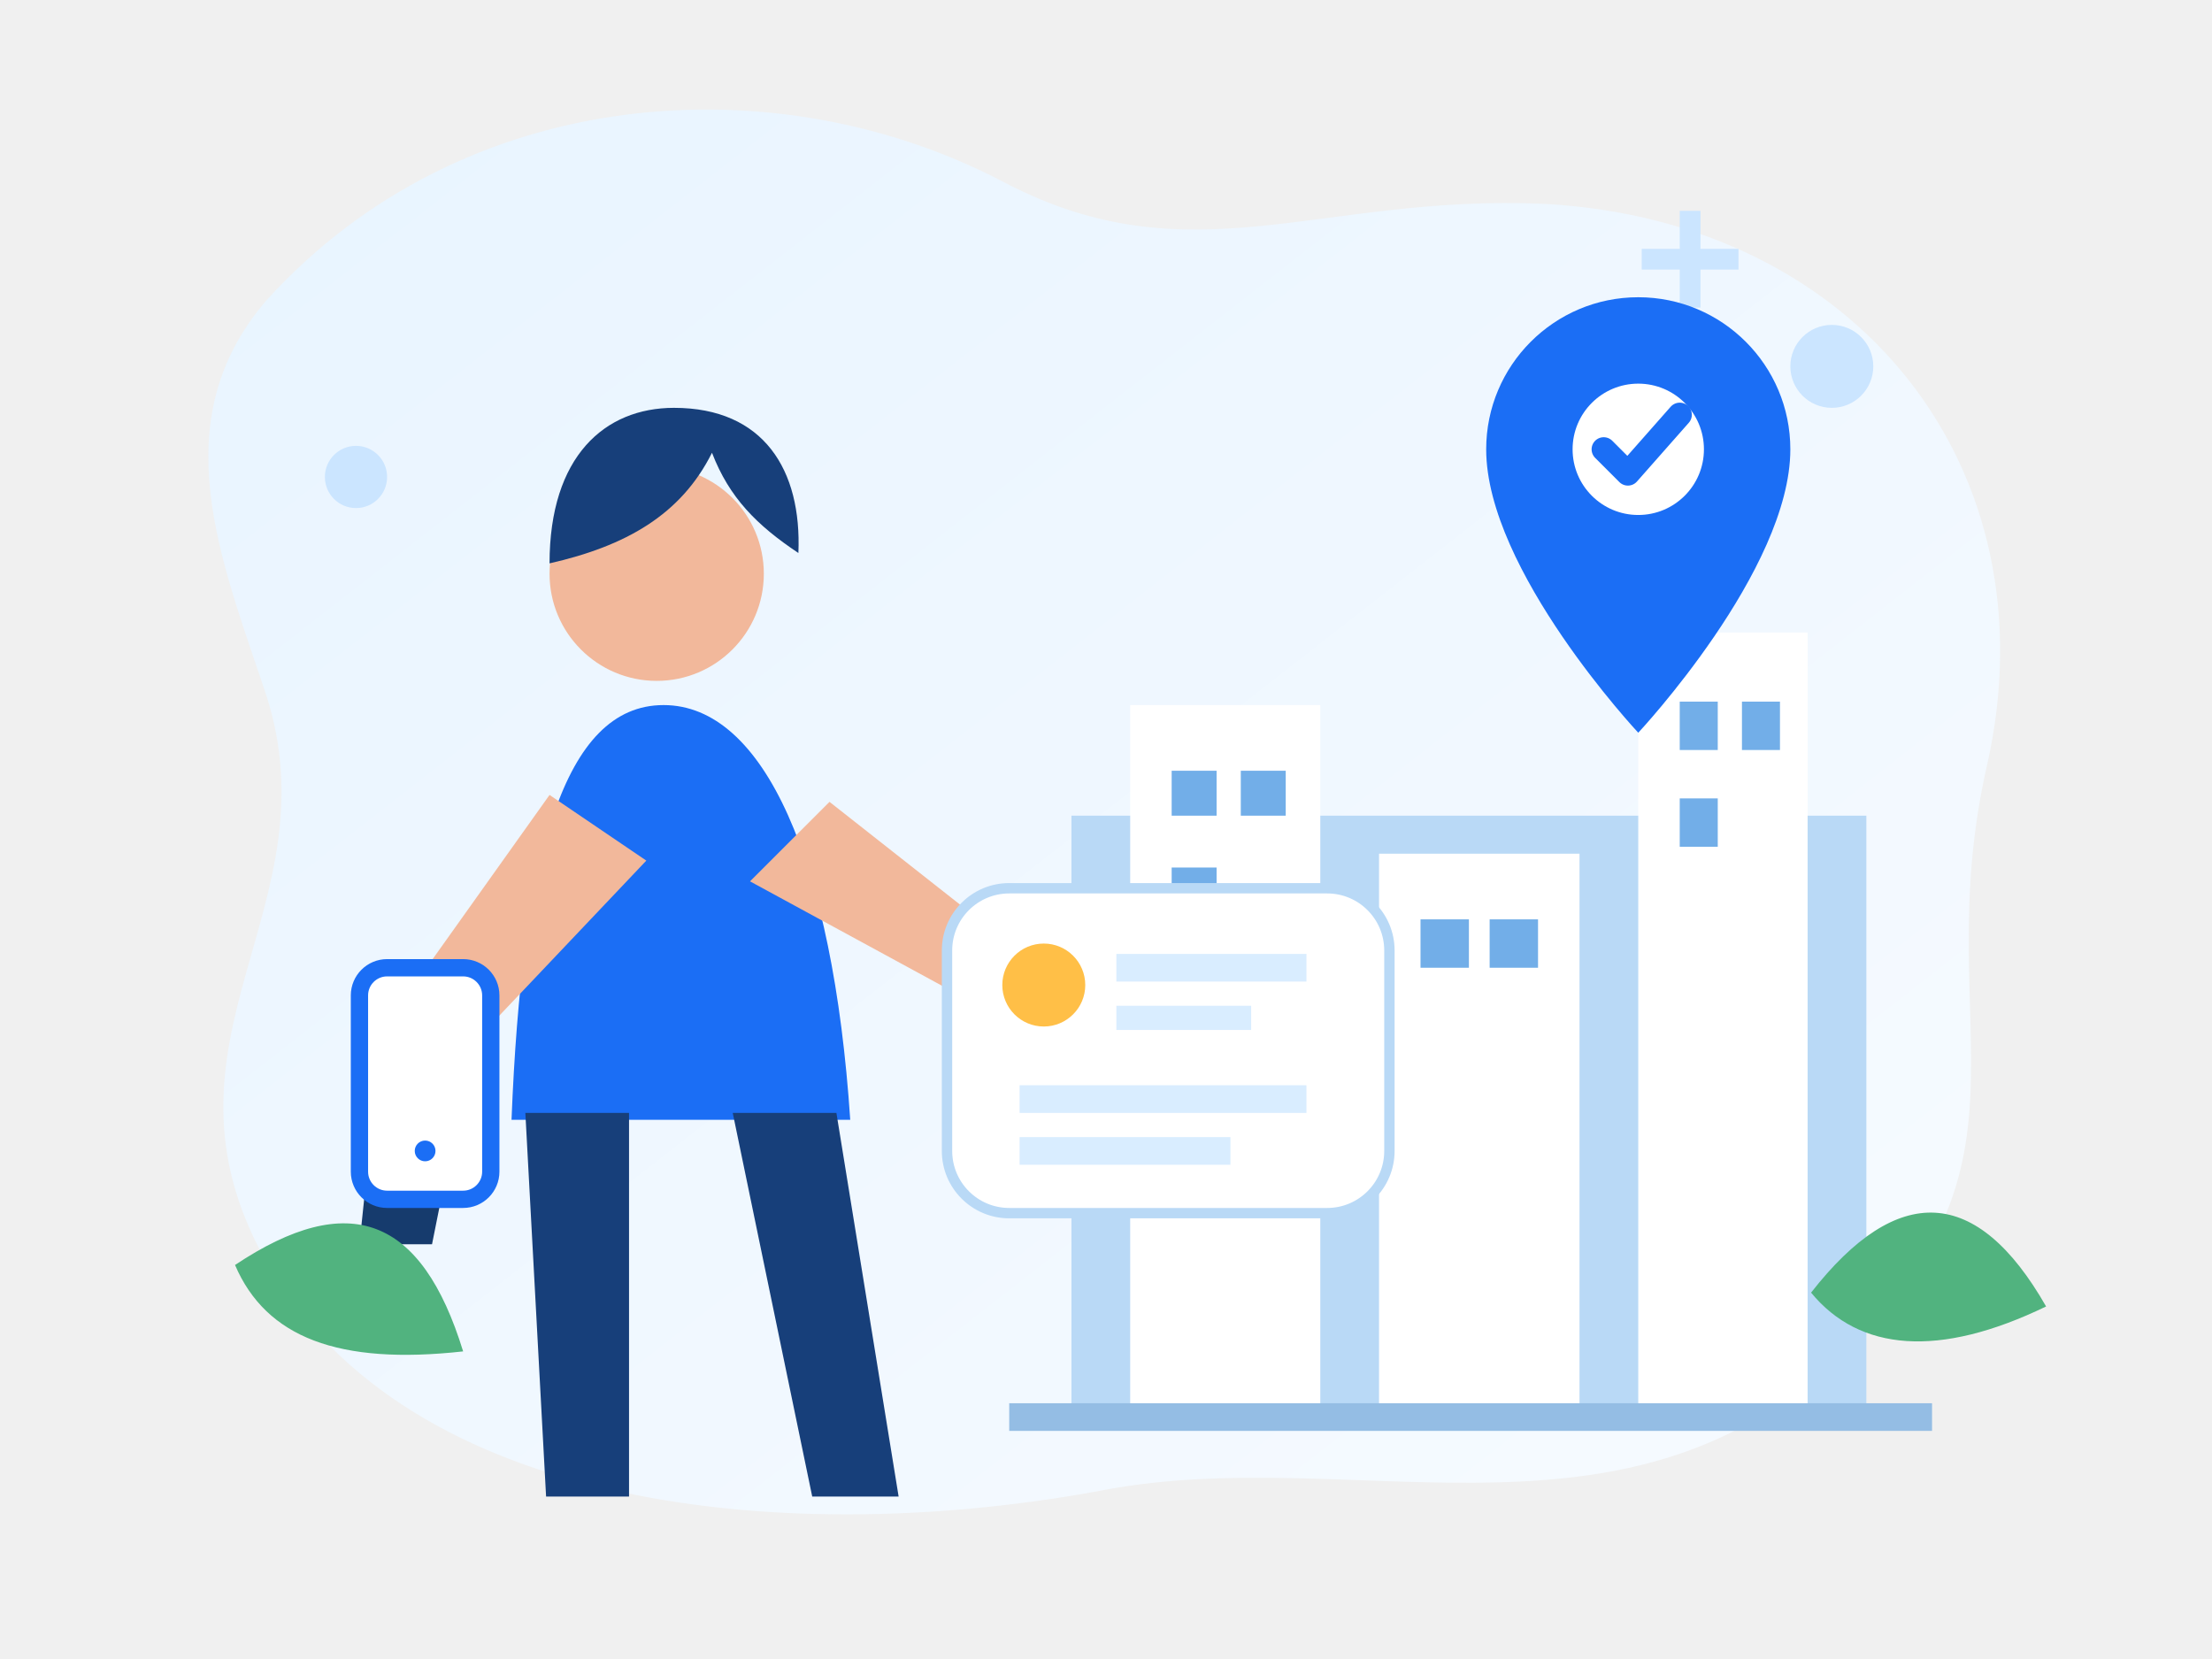
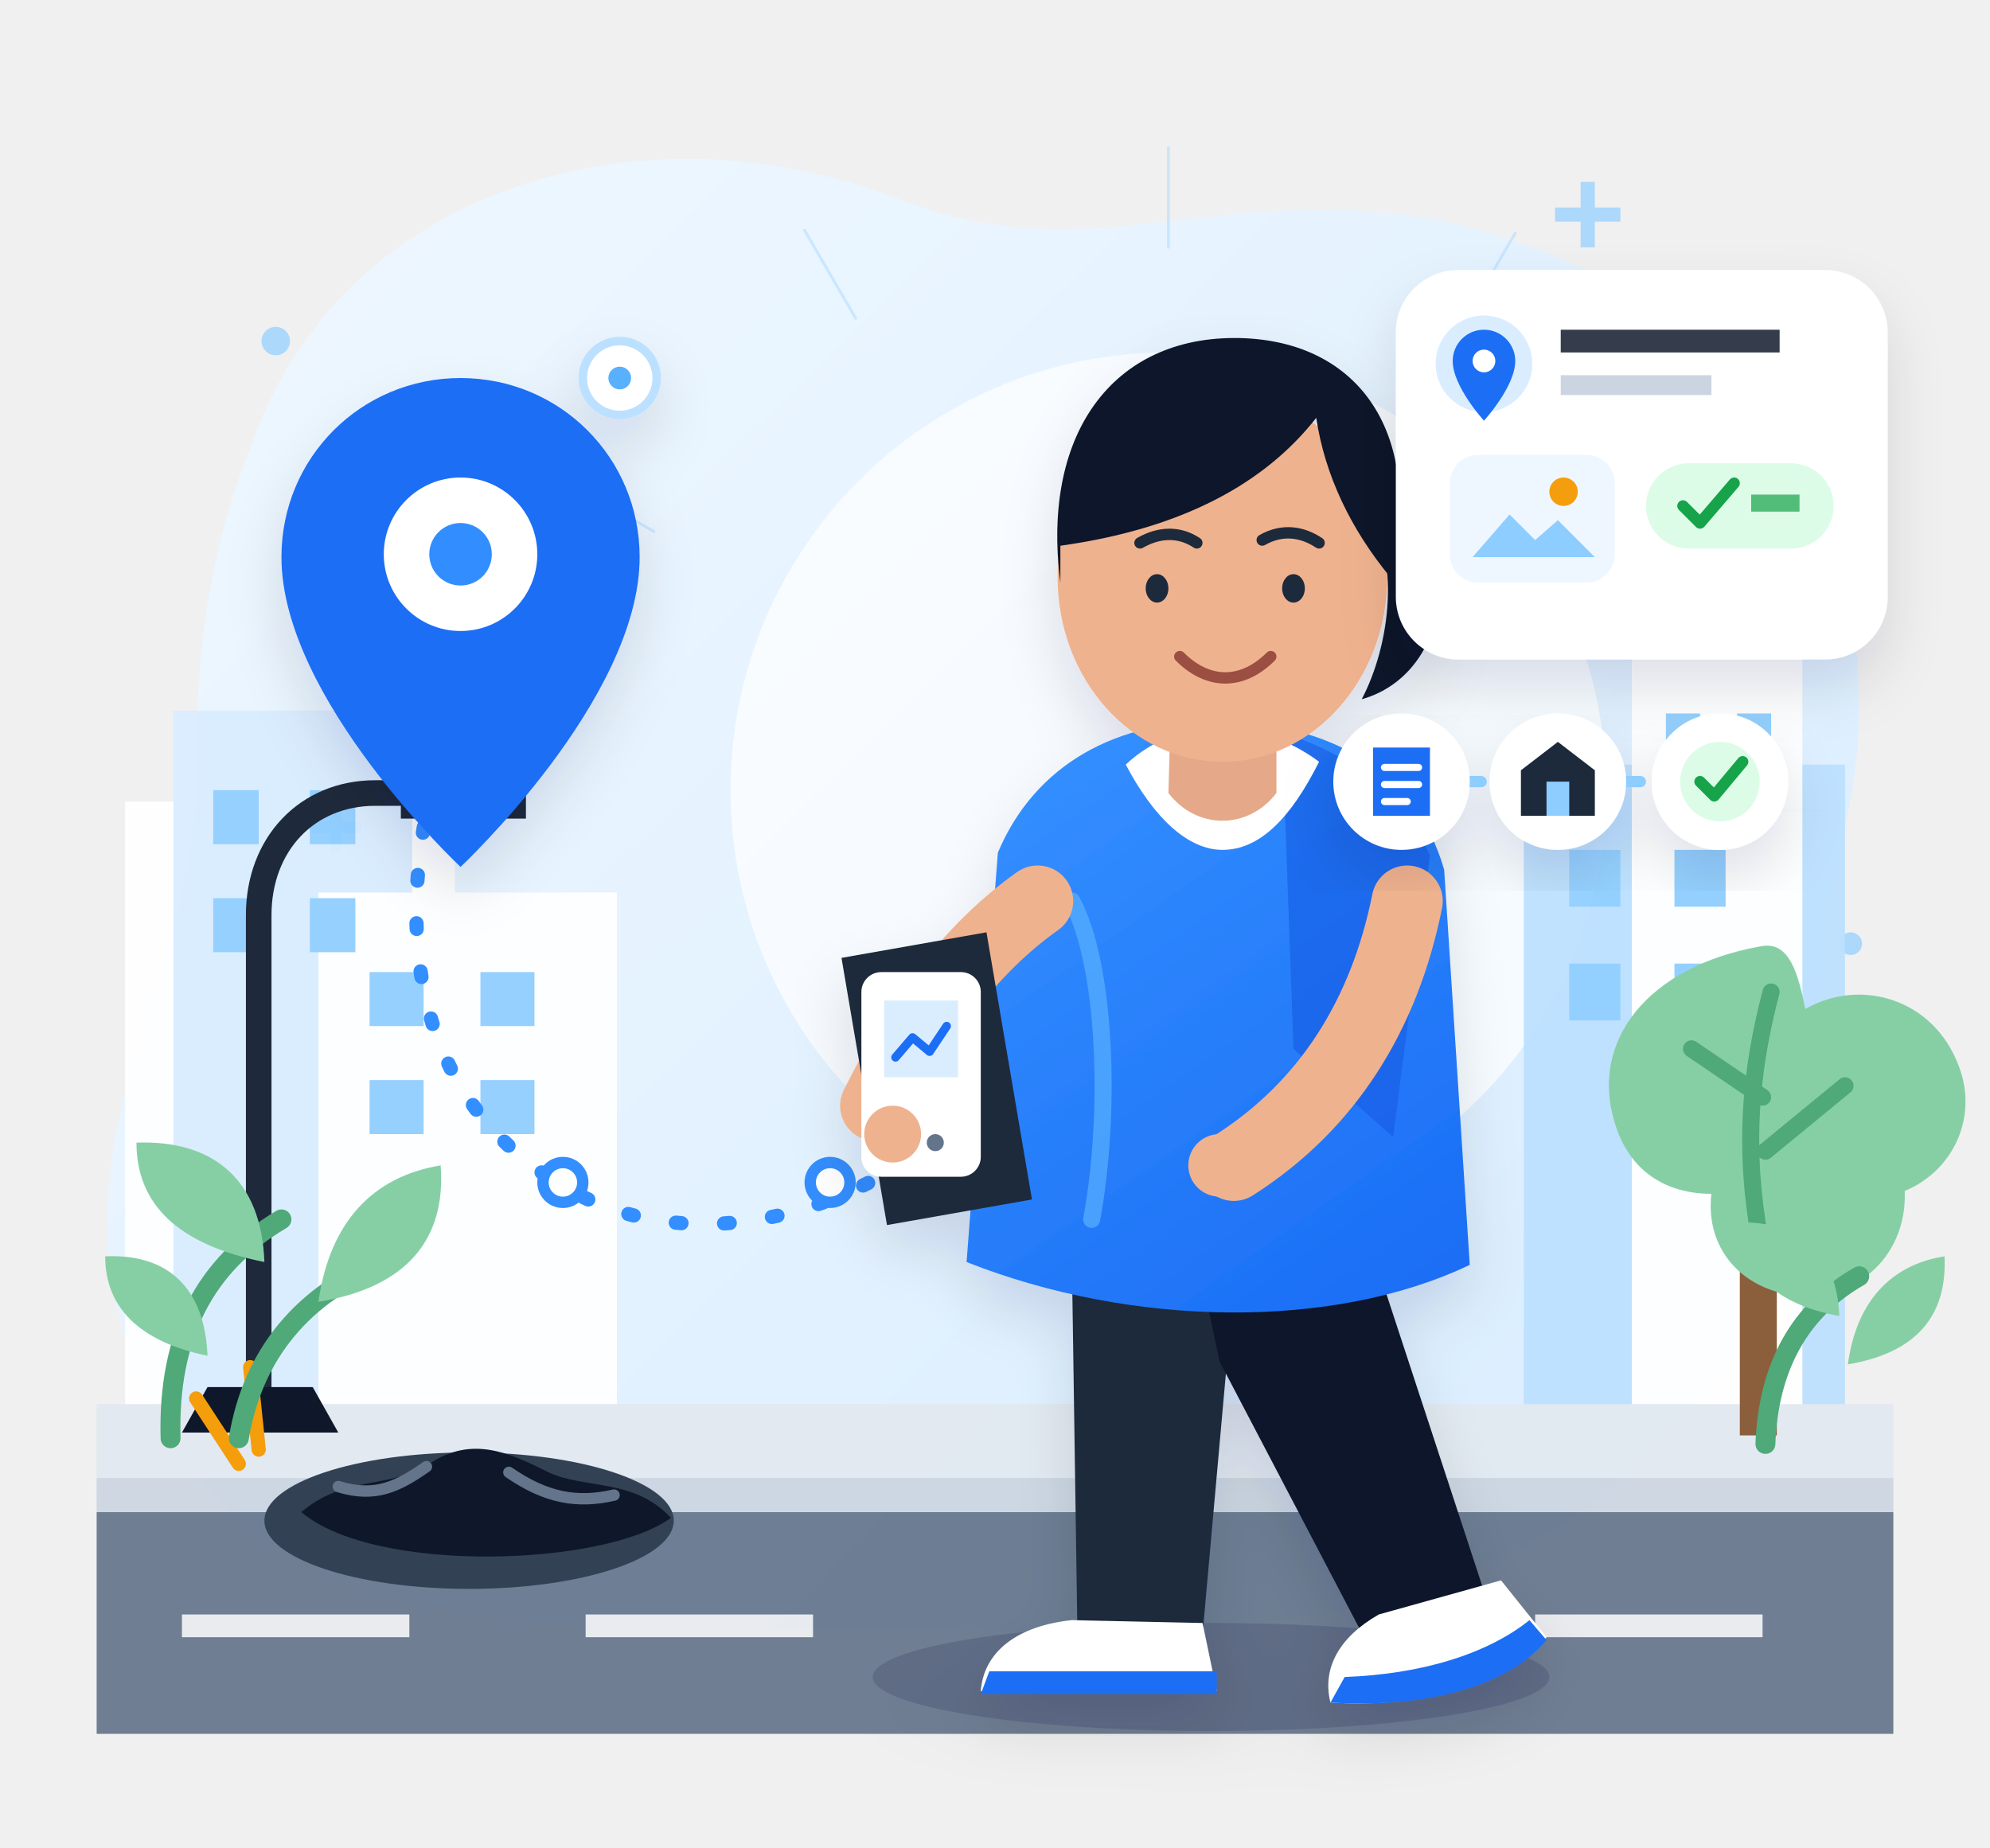
- <svg xmlns="http://www.w3.org/2000/svg" viewBox="0 0 640 480" role="img" aria-labelledby="t d">
+ <svg xmlns="http://www.w3.org/2000/svg" viewBox="0 0 700 650" role="img" aria-labelledby="title description">
  <defs>
-     <linearGradient id="g" x1="0" y1="0" x2="1" y2="1">
-       <stop stop-color="#e8f4ff" />
-       <stop offset="1" stop-color="#f7fbff" />
+     <linearGradient id="sky" x1="105" y1="65" x2="590" y2="560" gradientUnits="userSpaceOnUse">
+       <stop stop-color="#eef7ff" />
+       <stop offset="1" stop-color="#d9edff" />
    </linearGradient>
+     <linearGradient id="shirt" x1="365" y1="275" x2="492" y2="456" gradientUnits="userSpaceOnUse">
+       <stop stop-color="#338eff" />
+       <stop offset="1" stop-color="#1b6ef5" />
+     </linearGradient>
+     <filter id="softShadow" x="-20%" y="-20%" width="140%" height="150%">
+       <feDropShadow dx="0" dy="10" stdDeviation="10" flood-color="#0F172A" flood-opacity=".12" />
+     </filter>
  </defs>
-   <path fill="url(#g)" d="M77 87c57-63 148-69 214-34 54 28 91 3 156 6 91 5 147 77 128 162-18 78 21 117-48 176-61 53-137 21-207 34-90 17-202 7-243-66-36-64 20-102 0-164-13-39-30-79 0-114z" />
-   <g fill="#cbe5ff">
-     <circle cx="103" cy="138" r="9" />
-     <circle cx="530" cy="106" r="12" />
-     <path d="M486 61h6v28h-6zM475 72h28v6h-28z" />
+   <g id="background">
+     <path fill="url(#sky)" d="M89 155C121 66 226 35 316 70c76 30 127-17 220 16 90 31 135 117 112 209-20 79 11 133-59 208-76 82-182 71-283 70-108-1-210 10-254-82-40-84 17-143 17-219 0-43 4-77 20-117Z" />
+     <circle cx="411" cy="278" r="154" fill="#FFFFFF" opacity=".7" />
+     <g fill="none" stroke="#8ecdff" stroke-linecap="round" opacity=".35">
+       <path d="M411 87v-35" />
+       <path d="m515 113 18-31" />
+       <path d="m584 187 31-18" />
+       <path d="M605 285h37" />
+       <path d="m301 112-18-31" />
+       <path d="m230 187-31-18" />
+     </g>
+     <g fill="#8ecdff" opacity=".7">
+       <circle cx="97" cy="120" r="5" />
+       <circle cx="619" cy="129" r="7" />
+       <circle cx="651" cy="332" r="4" />
+       <path d="M556 64h5v23h-5zM547 73h23v5h-23z" />
+       <path d="M116 282h4v18h-4zM109 289h18v4h-18z" />
+     </g>
  </g>
-   <g transform="translate(310 156)">
-     <path fill="#b9d9f6" d="M0 80h230v174H0z" />
-     <path fill="#fff" d="M17 48h55v206H17zM89 91h58v163H89zM164 27h49v227h-49z" />
-     <g fill="#72aee8">
-       <path d="M29 67h13v13H29zM49 67h13v13H49zM29 95h13v13H29zM101 110h14v14h-14zM121 110h14v14h-14zM176 47h11v14h-11zM194 47h11v14h-11zM176 75h11v14h-11z" />
+   <g id="city" opacity=".92">
+     <path fill="#FFFFFF" d="M44 282h116v222H44z" />
+     <path fill="#d9edff" d="M61 250h84v254H61z" />
+     <path fill="#FFFFFF" d="M112 314h105v190H112z" />
+     <path fill="#bce0ff" d="M536 269h113v235H536z" />
+     <path fill="#FFFFFF" d="M574 226h60v278h-60z" />
+     <g fill="#8ecdff">
+       <path d="M75 278h16v19H75zM109 278h16v19h-16zM75 316h16v19H75zM109 316h16v19h-16z" />
+       <path d="M130 342h19v19h-19zM169 342h19v19h-19zM130 380h19v19h-19zM169 380h19v19h-19z" />
+       <path d="M552 299h18v20h-18zM589 299h18v20h-18zM552 339h18v20h-18zM589 339h18v20h-18z" />
+       <path d="M586 251h12v17h-12zM611 251h12v17h-12z" />
    </g>
-     <path stroke="#94bde4" stroke-width="8" d="M-18 254h267" />
+     <path fill="#E2E8F0" d="M34 494h632v34H34z" />
+     <path fill="#CBD5E1" d="M34 520h632v12H34z" />
+     <path fill="#64748B" d="M34 532h632v78H34z" />
+     <path fill="#FFFFFF" d="M64 568h80v8H64zM206 568h80v8h-80zM540 568h80v8h-80z" opacity=".85" />
  </g>
-   <g transform="translate(104 104)">
-     <circle cx="86" cy="62" r="31" fill="#f2b89b" />
-     <path fill="#173f7a" d="M55 59c0-31 16-45 36-45 26 0 37 18 36 42-12-8-20-16-25-29-9 18-25 27-47 32z" />
-     <path fill="#1b6ef5" d="M44 220c3-76 15-120 44-120s49 45 54 120z" />
-     <path fill="#f2b89b" d="M55 126 8 192l20 11 55-58z" />
-     <path fill="#163b6d" d="m7 189 26 7-12 60H0z" />
-     <rect x="0" y="176" width="38" height="67" rx="8" fill="#fff" stroke="#1b6ef5" stroke-width="5" />
-     <circle cx="19" cy="229" r="3" fill="#1b6ef5" />
-     <path fill="#173f7a" d="M48 218h30v111H54zM108 218h30l18 111h-25z" />
-     <path fill="#f2b89b" d="m136 128 47 37-13 17-57-31z" />
+   <g id="streetlight">
+     <path d="M91 490V322c0-25 17-43 41-43h22" fill="none" stroke="#1E293B" stroke-width="9" stroke-linecap="round" />
+     <path fill="#1E293B" d="M141 265h44v23h-44z" />
+     <path fill="#FEF3C7" d="M149 270h28v12h-28z" />
+     <path fill="#0F172A" d="M73 488h37l9 16H64z" />
  </g>
-   <g transform="translate(430 86)">
-     <path fill="#1b6ef5" d="M44 0a44 44 0 0 1 44 44c0 35-44 82-44 82S0 79 0 44A44 44 0 0 1 44 0z" />
-     <circle cx="44" cy="44" r="19" fill="#fff" />
-     <path fill="none" stroke="#1b6ef5" stroke-width="7" stroke-linecap="round" stroke-linejoin="round" d="m34 44 7 7 15-17" />
+   <g id="tree">
+     <path fill="#8B5E3C" d="M612 420h13v85h-13z" />
+     <path fill="#86CFA5" d="M619 333c-39 7-60 33-51 62 5 17 18 25 34 25-2 17 8 31 25 35 24 5 44-12 43-36 17-7 26-26 19-44-9-24-35-31-54-20-3-16-7-24-16-22Z" />
+     <path d="M623 349c-9 34-9 62-3 92M620 386l-25-17M621 405l28-23" fill="none" stroke="#4FA978" stroke-width="6" stroke-linecap="round" />
  </g>
-   <g transform="translate(274 257)">
-     <rect width="128" height="94" rx="18" fill="#fff" stroke="#b9d9f6" stroke-width="3" />
-     <circle cx="28" cy="28" r="12" fill="#ffbf47" />
-     <path fill="#d9edff" d="M49 19h55v8H49zM49 34h39v7H49zM21 57h83v8H21zM21 72h61v8H21z" />
+   <g id="route" fill="none" stroke="#338eff" stroke-linecap="round">
+     <path d="M163 242c-29 74-22 144 38 177 49 27 114 4 149-38" stroke-width="5" stroke-dasharray="2 15" />
+     <circle cx="198" cy="416" r="7" fill="#FFFFFF" stroke-width="4" />
+     <circle cx="292" cy="416" r="7" fill="#FFFFFF" stroke-width="4" />
  </g>
-   <path fill="#51b37f" d="M68 366c33-22 54-14 66 25-36 4-57-4-66-25zM524 374c25-32 48-31 68 4-31 15-54 13-68-4z" />
+   <g id="location-pin" filter="url(#softShadow)">
+     <path fill="#1b6ef5" d="M162 133c-35 0-63 28-63 63 0 50 63 109 63 109s63-59 63-109c0-35-28-63-63-63Z" />
+     <circle cx="162" cy="195" r="27" fill="#FFFFFF" />
+     <circle cx="162" cy="195" r="11" fill="#338eff" />
+     <circle cx="218" cy="133" r="13" fill="#FFFFFF" stroke="#bce0ff" stroke-width="3" />
+     <circle cx="218" cy="133" r="4" fill="#59b0ff" />
+   </g>
+   <g id="pothole">
+     <ellipse cx="165" cy="535" rx="72" ry="24" fill="#334155" />
+     <path fill="#0F172A" d="M106 532c15-13 31-8 45-17 15-10 28-4 42 3 13 6 30 2 43 16-23 17-104 20-130-2Z" />
+     <path d="M119 523c13 4 21 0 31-7M179 518c13 9 24 11 37 8" fill="none" stroke="#64748B" stroke-width="4" stroke-linecap="round" />
+     <path d="M84 515 69 492M91 510l-3-29" fill="none" stroke="#F59E0B" stroke-width="5" stroke-linecap="round" />
+   </g>
+   <g id="character" filter="url(#softShadow)">
+     <ellipse cx="426" cy="590" rx="119" ry="19" fill="#0F172A" opacity=".14" />
+     <g id="legs">
+       <path fill="#1E293B" d="M377 441h58l-12 134h-44z" />
+       <path fill="#0F172A" d="M421 441h62l43 131-42 12-55-105z" />
+       <path fill="#FFFFFF" d="m377 570 46 1 5 24h-83c1-14 13-23 32-25Z" />
+       <path fill="#FFFFFF" d="m485 568 43-12 16 20c-14 17-44 25-76 23-3-12 3-23 17-31Z" />
+       <path fill="#1b6ef5" d="M348 588h80v8h-83zM473 590c27-1 50-8 65-20l6 7c-14 17-44 24-76 22z" />
+     </g>
+     <g id="body">
+       <path fill="url(#shirt)" d="M351 300c13-31 42-47 78-46 38 0 69 17 79 52l9 139c-48 23-119 22-177-1z" />
+       <path fill="#1457e1" d="M451 258c22 6 42 21 52 43l-13 99-35-31z" opacity=".55" />
+       <path d="M377 317c12 22 14 74 7 112" fill="none" stroke="#59b0ff" stroke-width="6" stroke-linecap="round" opacity=".7" />
+       <path fill="#FFFFFF" d="M396 269c10 19 22 30 34 30 13 0 24-11 34-31-20-15-49-17-68 1Z" />
+       <path fill="#E5A889" d="M412 244h37v35c-10 13-28 13-38 0z" />
+     </g>
+     <g id="head">
+       <ellipse cx="430" cy="203" rx="58" ry="65" fill="#EFB28F" />
+       <path fill="#0F172A" d="M373 205c-7-54 20-88 65-86 42 2 63 36 51 84-14-17-23-36-26-56-18 23-47 39-90 45z" />
+       <path fill="#0F172A" d="M480 178c13 18 9 49-1 68 18-5 29-23 27-44-2-18-10-31-26-39z" />
+       <ellipse cx="407" cy="207" rx="4" ry="5" fill="#1E293B" />
+       <ellipse cx="455" cy="207" rx="4" ry="5" fill="#1E293B" />
+       <path d="M415 231c10 10 22 10 32 0" fill="none" stroke="#9A4F43" stroke-width="4" stroke-linecap="round" />
+       <path d="M401 191c7-4 14-4 20 0M444 190c7-4 14-3 20 1" fill="none" stroke="#1E293B" stroke-width="4" stroke-linecap="round" />
+     </g>
+     <g id="arms-and-phone">
+       <path d="M365 317c-24 17-42 42-57 72" fill="none" stroke="#EFB28F" stroke-width="25" stroke-linecap="round" />
+       <path d="M495 317c-8 40-28 72-61 93" fill="none" stroke="#EFB28F" stroke-width="25" stroke-linecap="round" />
+       <path fill="#1E293B" d="m296 337 51-9 16 94-51 9z" />
+       <rect x="303" y="342" width="42" height="72" rx="7" fill="#FFFFFF" />
+       <path fill="#d9edff" d="M311 352h26v27h-26z" />
+       <path d="m315 372 6-7 6 5 6-9" fill="none" stroke="#1b6ef5" stroke-width="3" stroke-linecap="round" stroke-linejoin="round" />
+       <circle cx="329" cy="402" r="3" fill="#64748B" />
+       <circle cx="314" cy="399" r="10" fill="#EFB28F" />
+       <circle cx="429" cy="410" r="11" fill="#EFB28F" />
+     </g>
+   </g>
+   <g id="report-card" filter="url(#softShadow)">
+     <rect x="491" y="95" width="173" height="137" rx="22" fill="#FFFFFF" />
+     <circle cx="522" cy="128" r="17" fill="#d9edff" />
+     <path fill="#1b6ef5" d="M522 116a11 11 0 0 1 11 11c0 9-11 21-11 21s-11-12-11-21a11 11 0 0 1 11-11z" />
+     <circle cx="522" cy="127" r="4" fill="#FFFFFF" />
+     <path fill="#1E293B" d="M549 116h77v8h-77z" opacity=".9" />
+     <path fill="#CBD5E1" d="M549 132h53v7h-53z" />
+     <rect x="510" y="160" width="58" height="45" rx="10" fill="#eef7ff" />
+     <path fill="#8ecdff" d="m518 196 13-15 9 9 8-7 13 13z" />
+     <circle cx="550" cy="173" r="5" fill="#F59E0B" />
+     <rect x="579" y="163" width="66" height="30" rx="15" fill="#DCFCE7" />
+     <path d="m592 178 6 6 12-14" fill="none" stroke="#16A34A" stroke-width="4" stroke-linecap="round" stroke-linejoin="round" />
+     <path fill="#16A34A" d="M616 174h17v6h-17z" opacity=".7" />
+   </g>
+   <g id="workflow" filter="url(#softShadow)">
+     <path d="M488 275h112" fill="none" stroke="#8ecdff" stroke-width="4" stroke-linecap="round" stroke-dasharray="5 9" />
+     <circle cx="493" cy="275" r="24" fill="#FFFFFF" />
+     <path fill="#1b6ef5" d="M483 263h20v24h-20z" />
+     <path d="M487 270h12M487 276h12M487 282h8" stroke="#FFFFFF" stroke-width="2.5" stroke-linecap="round" />
+     <circle cx="548" cy="275" r="24" fill="#FFFFFF" />
+     <path fill="#1E293B" d="m535 271 13-10 13 10v16h-26z" />
+     <path fill="#8ecdff" d="M544 275h8v12h-8z" />
+     <circle cx="605" cy="275" r="24" fill="#FFFFFF" />
+     <circle cx="605" cy="275" r="14" fill="#DCFCE7" />
+     <path d="m598 275 5 5 10-12" fill="none" stroke="#16A34A" stroke-width="4" stroke-linecap="round" stroke-linejoin="round" />
+   </g>
+   <g id="plants">
+     <path d="M60 506c-1-36 12-61 39-77M84 506c5-30 23-51 51-62" fill="none" stroke="#4FA978" stroke-width="7" stroke-linecap="round" />
+     <path fill="#86CFA5" d="M93 444c-30-6-45-20-45-42 27-1 44 13 45 42zM112 458c4-28 19-44 43-48 2 26-12 43-43 48zM73 477c-24-5-36-17-36-35 22-1 35 11 36 35z" />
+     <path d="M621 508c1-27 12-47 33-59" fill="none" stroke="#4FA978" stroke-width="7" stroke-linecap="round" />
+     <path fill="#86CFA5" d="M647 463c-22-4-34-15-35-33 22 0 34 11 35 33zM650 480c3-22 15-35 34-38 1 21-10 34-34 38z" />
+   </g>
</svg>
